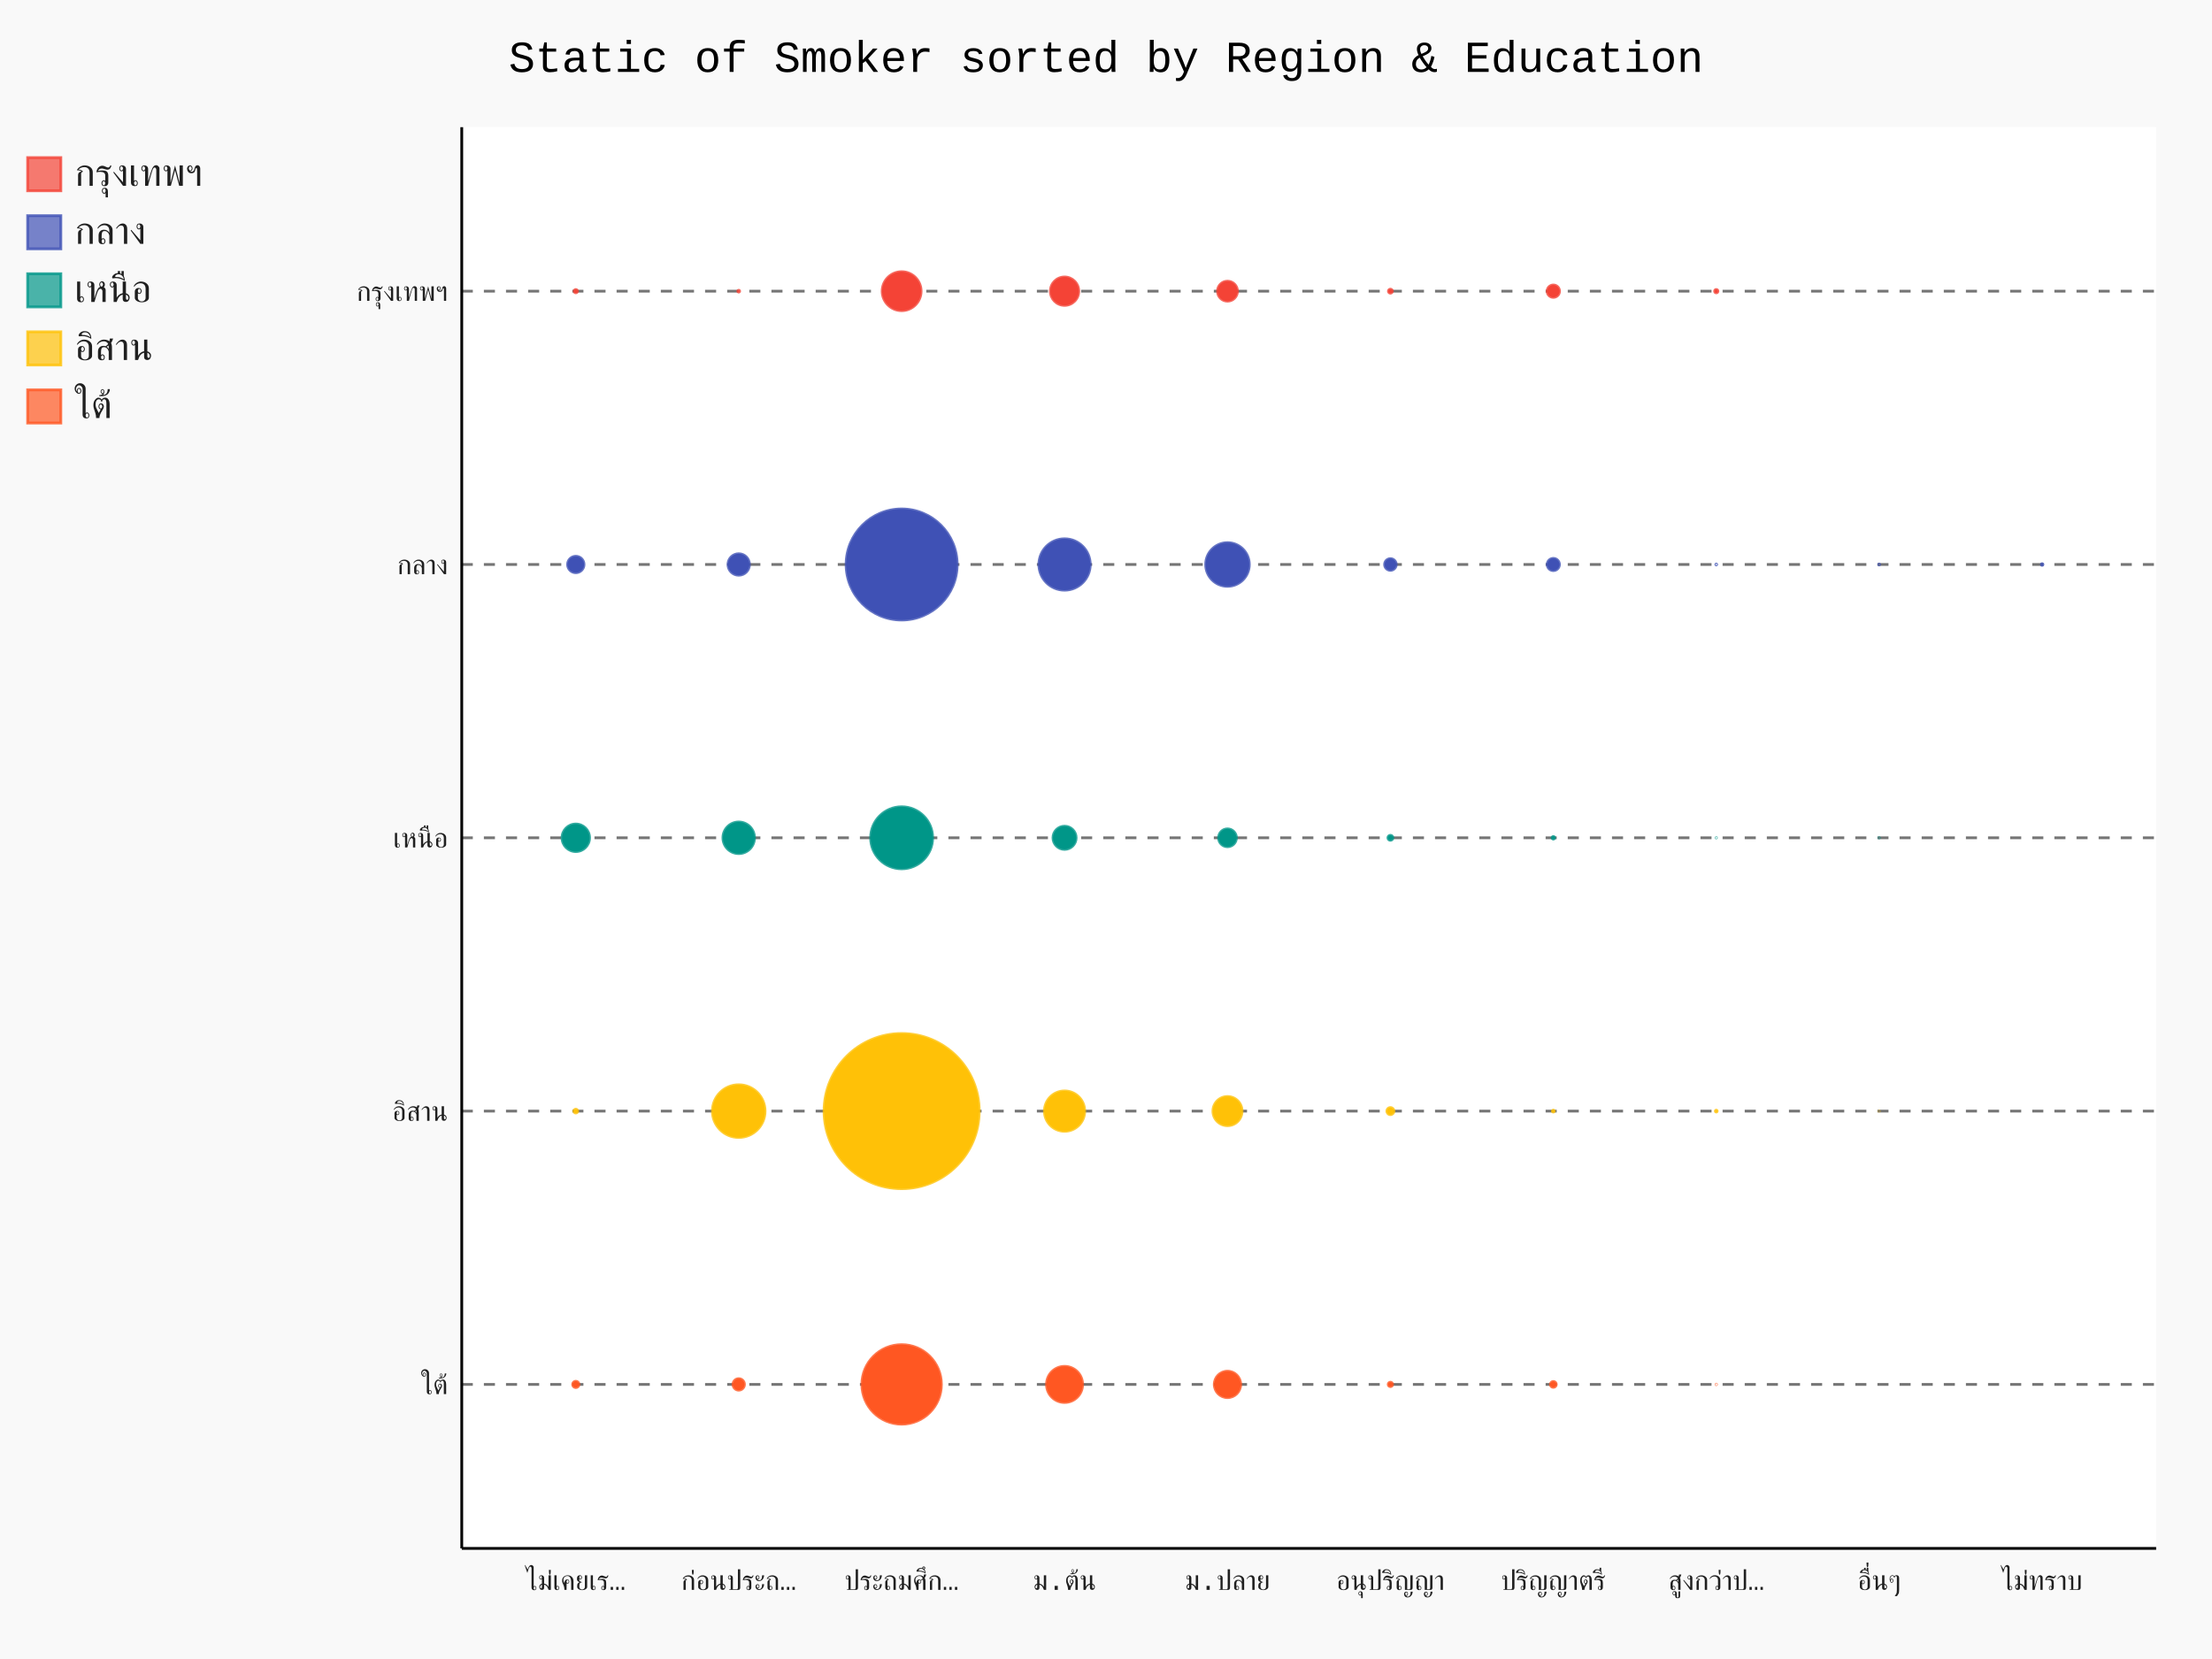
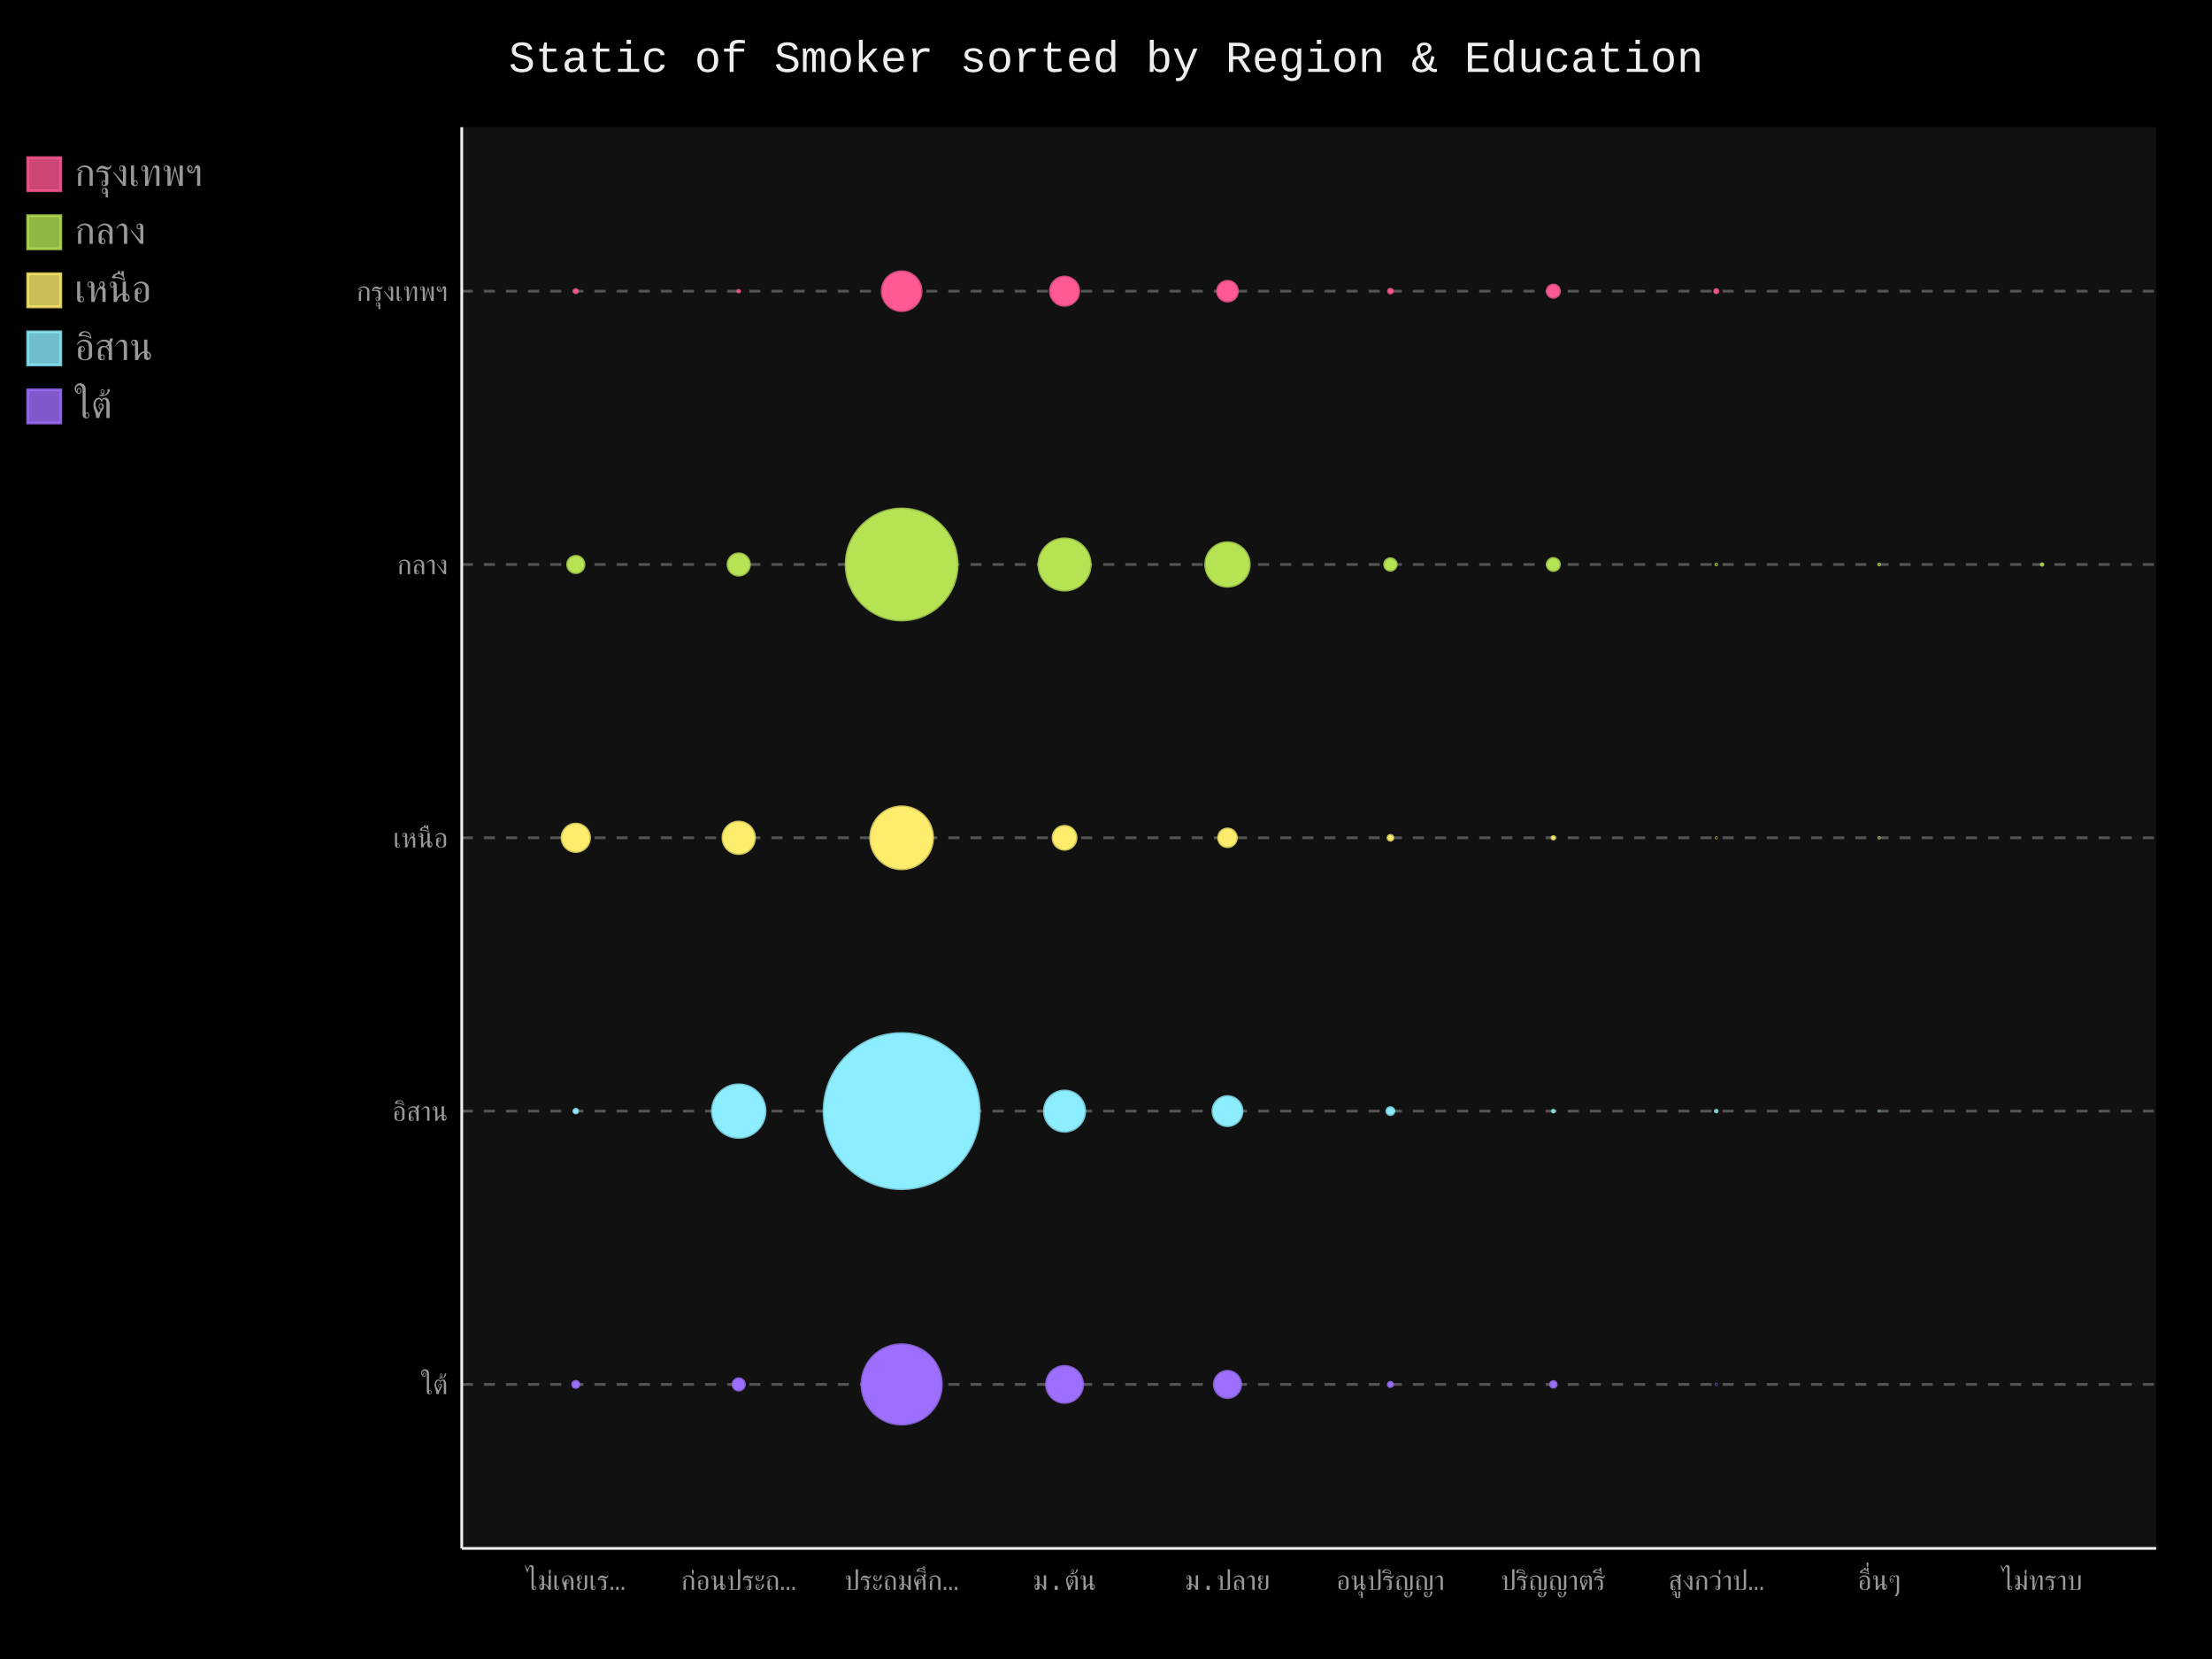
- <svg xmlns="http://www.w3.org/2000/svg" class="pygal-chart" id="chart-904012e9-2ac5-4e66-9509-134f3b366967" viewBox="0 0 800 600">
+ <svg xmlns="http://www.w3.org/2000/svg" class="pygal-chart" id="chart-068d56a1-6970-471d-8344-13fdcafe735f" viewBox="0 0 800 600">
  <defs>
-     <style type="text/css">#chart-904012e9-2ac5-4e66-9509-134f3b366967{-webkit-user-select:none;-webkit-font-smoothing:antialiased;font-family:Consolas,"Liberation Mono",Menlo,Courier,monospace}#chart-904012e9-2ac5-4e66-9509-134f3b366967 .title{font-family:Consolas,"Liberation Mono",Menlo,Courier,monospace;font-size:16px}#chart-904012e9-2ac5-4e66-9509-134f3b366967 .legends .legend text{font-family:Consolas,"Liberation Mono",Menlo,Courier,monospace;font-size:14px}#chart-904012e9-2ac5-4e66-9509-134f3b366967 .axis text{font-family:Consolas,"Liberation Mono",Menlo,Courier,monospace;font-size:10px}#chart-904012e9-2ac5-4e66-9509-134f3b366967 .axis text.major{font-family:Consolas,"Liberation Mono",Menlo,Courier,monospace;font-size:10px}#chart-904012e9-2ac5-4e66-9509-134f3b366967 .text-overlay text.value{font-family:Consolas,"Liberation Mono",Menlo,Courier,monospace;font-size:16px}#chart-904012e9-2ac5-4e66-9509-134f3b366967 .text-overlay text.label{font-family:Consolas,"Liberation Mono",Menlo,Courier,monospace;font-size:10px}#chart-904012e9-2ac5-4e66-9509-134f3b366967 .tooltip{font-family:Consolas,"Liberation Mono",Menlo,Courier,monospace;font-size:14px}#chart-904012e9-2ac5-4e66-9509-134f3b366967 text.no_data{font-family:Consolas,"Liberation Mono",Menlo,Courier,monospace;font-size:64px}
- #chart-904012e9-2ac5-4e66-9509-134f3b366967{background-color:rgba(249,249,249,1)}#chart-904012e9-2ac5-4e66-9509-134f3b366967 path,#chart-904012e9-2ac5-4e66-9509-134f3b366967 line,#chart-904012e9-2ac5-4e66-9509-134f3b366967 rect,#chart-904012e9-2ac5-4e66-9509-134f3b366967 circle{-webkit-transition:150ms;-moz-transition:150ms;transition:150ms}#chart-904012e9-2ac5-4e66-9509-134f3b366967 .graph &gt; .background{fill:rgba(249,249,249,1)}#chart-904012e9-2ac5-4e66-9509-134f3b366967 .plot &gt; .background{fill:rgba(255,255,255,1)}#chart-904012e9-2ac5-4e66-9509-134f3b366967 .graph{fill:rgba(0,0,0,.87)}#chart-904012e9-2ac5-4e66-9509-134f3b366967 text.no_data{fill:rgba(0,0,0,1)}#chart-904012e9-2ac5-4e66-9509-134f3b366967 .title{fill:rgba(0,0,0,1)}#chart-904012e9-2ac5-4e66-9509-134f3b366967 .legends .legend text{fill:rgba(0,0,0,.87)}#chart-904012e9-2ac5-4e66-9509-134f3b366967 .legends .legend:hover text{fill:rgba(0,0,0,1)}#chart-904012e9-2ac5-4e66-9509-134f3b366967 .axis .line{stroke:rgba(0,0,0,1)}#chart-904012e9-2ac5-4e66-9509-134f3b366967 .axis .guide.line{stroke:rgba(0,0,0,.54)}#chart-904012e9-2ac5-4e66-9509-134f3b366967 .axis .major.line{stroke:rgba(0,0,0,.87)}#chart-904012e9-2ac5-4e66-9509-134f3b366967 .axis text.major{fill:rgba(0,0,0,1)}#chart-904012e9-2ac5-4e66-9509-134f3b366967 .axis.y .guides:hover .guide.line,#chart-904012e9-2ac5-4e66-9509-134f3b366967 .line-graph .axis.x .guides:hover .guide.line,#chart-904012e9-2ac5-4e66-9509-134f3b366967 .stackedline-graph .axis.x .guides:hover .guide.line,#chart-904012e9-2ac5-4e66-9509-134f3b366967 .xy-graph .axis.x .guides:hover .guide.line{stroke:rgba(0,0,0,1)}#chart-904012e9-2ac5-4e66-9509-134f3b366967 .axis .guides:hover text{fill:rgba(0,0,0,1)}#chart-904012e9-2ac5-4e66-9509-134f3b366967 .reactive{fill-opacity:.7;stroke-opacity:.8}#chart-904012e9-2ac5-4e66-9509-134f3b366967 .ci{stroke:rgba(0,0,0,.87)}#chart-904012e9-2ac5-4e66-9509-134f3b366967 .reactive.active,#chart-904012e9-2ac5-4e66-9509-134f3b366967 .active .reactive{fill-opacity:.8;stroke-opacity:.9;stroke-width:4}#chart-904012e9-2ac5-4e66-9509-134f3b366967 .ci .reactive.active{stroke-width:1.5}#chart-904012e9-2ac5-4e66-9509-134f3b366967 .series text{fill:rgba(0,0,0,1)}#chart-904012e9-2ac5-4e66-9509-134f3b366967 .tooltip rect{fill:rgba(255,255,255,1);stroke:rgba(0,0,0,1);-webkit-transition:opacity 150ms;-moz-transition:opacity 150ms;transition:opacity 150ms}#chart-904012e9-2ac5-4e66-9509-134f3b366967 .tooltip .label{fill:rgba(0,0,0,.87)}#chart-904012e9-2ac5-4e66-9509-134f3b366967 .tooltip .label{fill:rgba(0,0,0,.87)}#chart-904012e9-2ac5-4e66-9509-134f3b366967 .tooltip .legend{font-size:.8em;fill:rgba(0,0,0,.54)}#chart-904012e9-2ac5-4e66-9509-134f3b366967 .tooltip .x_label{font-size:.6em;fill:rgba(0,0,0,1)}#chart-904012e9-2ac5-4e66-9509-134f3b366967 .tooltip .xlink{font-size:.5em;text-decoration:underline}#chart-904012e9-2ac5-4e66-9509-134f3b366967 .tooltip .value{font-size:1.5em}#chart-904012e9-2ac5-4e66-9509-134f3b366967 .bound{font-size:.5em}#chart-904012e9-2ac5-4e66-9509-134f3b366967 .max-value{font-size:.75em;fill:rgba(0,0,0,.54)}#chart-904012e9-2ac5-4e66-9509-134f3b366967 .map-element{fill:rgba(255,255,255,1);stroke:rgba(0,0,0,.54) !important}#chart-904012e9-2ac5-4e66-9509-134f3b366967 .map-element .reactive{fill-opacity:inherit;stroke-opacity:inherit}#chart-904012e9-2ac5-4e66-9509-134f3b366967 .color-0,#chart-904012e9-2ac5-4e66-9509-134f3b366967 .color-0 a:visited{stroke:#F44336;fill:#F44336}#chart-904012e9-2ac5-4e66-9509-134f3b366967 .color-1,#chart-904012e9-2ac5-4e66-9509-134f3b366967 .color-1 a:visited{stroke:#3F51B5;fill:#3F51B5}#chart-904012e9-2ac5-4e66-9509-134f3b366967 .color-2,#chart-904012e9-2ac5-4e66-9509-134f3b366967 .color-2 a:visited{stroke:#009688;fill:#009688}#chart-904012e9-2ac5-4e66-9509-134f3b366967 .color-3,#chart-904012e9-2ac5-4e66-9509-134f3b366967 .color-3 a:visited{stroke:#FFC107;fill:#FFC107}#chart-904012e9-2ac5-4e66-9509-134f3b366967 .color-4,#chart-904012e9-2ac5-4e66-9509-134f3b366967 .color-4 a:visited{stroke:#FF5722;fill:#FF5722}#chart-904012e9-2ac5-4e66-9509-134f3b366967 .text-overlay .color-0 text{fill:black}#chart-904012e9-2ac5-4e66-9509-134f3b366967 .text-overlay .color-1 text{fill:black}#chart-904012e9-2ac5-4e66-9509-134f3b366967 .text-overlay .color-2 text{fill:black}#chart-904012e9-2ac5-4e66-9509-134f3b366967 .text-overlay .color-3 text{fill:black}#chart-904012e9-2ac5-4e66-9509-134f3b366967 .text-overlay .color-4 text{fill:black}
- #chart-904012e9-2ac5-4e66-9509-134f3b366967 text.no_data{text-anchor:middle}#chart-904012e9-2ac5-4e66-9509-134f3b366967 .guide.line{fill:none}#chart-904012e9-2ac5-4e66-9509-134f3b366967 .centered{text-anchor:middle}#chart-904012e9-2ac5-4e66-9509-134f3b366967 .title{text-anchor:middle}#chart-904012e9-2ac5-4e66-9509-134f3b366967 .legends .legend text{fill-opacity:1}#chart-904012e9-2ac5-4e66-9509-134f3b366967 .axis.x text{text-anchor:middle}#chart-904012e9-2ac5-4e66-9509-134f3b366967 .axis.x:not(.web) text[transform]{text-anchor:start}#chart-904012e9-2ac5-4e66-9509-134f3b366967 .axis.x:not(.web) text[transform].backwards{text-anchor:end}#chart-904012e9-2ac5-4e66-9509-134f3b366967 .axis.y text{text-anchor:end}#chart-904012e9-2ac5-4e66-9509-134f3b366967 .axis.y text[transform].backwards{text-anchor:start}#chart-904012e9-2ac5-4e66-9509-134f3b366967 .axis.y2 text{text-anchor:start}#chart-904012e9-2ac5-4e66-9509-134f3b366967 .axis.y2 text[transform].backwards{text-anchor:end}#chart-904012e9-2ac5-4e66-9509-134f3b366967 .axis .guide.line{stroke-dasharray:4,4}#chart-904012e9-2ac5-4e66-9509-134f3b366967 .axis .major.guide.line{stroke-dasharray:6,6}#chart-904012e9-2ac5-4e66-9509-134f3b366967 .horizontal .axis.y .guide.line,#chart-904012e9-2ac5-4e66-9509-134f3b366967 .horizontal .axis.y2 .guide.line,#chart-904012e9-2ac5-4e66-9509-134f3b366967 .vertical .axis.x .guide.line{opacity:0}#chart-904012e9-2ac5-4e66-9509-134f3b366967 .horizontal .axis.always_show .guide.line,#chart-904012e9-2ac5-4e66-9509-134f3b366967 .vertical .axis.always_show .guide.line{opacity:1 !important}#chart-904012e9-2ac5-4e66-9509-134f3b366967 .axis.y .guides:hover .guide.line,#chart-904012e9-2ac5-4e66-9509-134f3b366967 .axis.y2 .guides:hover .guide.line,#chart-904012e9-2ac5-4e66-9509-134f3b366967 .axis.x .guides:hover .guide.line{opacity:1}#chart-904012e9-2ac5-4e66-9509-134f3b366967 .axis .guides:hover text{opacity:1}#chart-904012e9-2ac5-4e66-9509-134f3b366967 .nofill{fill:none}#chart-904012e9-2ac5-4e66-9509-134f3b366967 .subtle-fill{fill-opacity:.2}#chart-904012e9-2ac5-4e66-9509-134f3b366967 .dot{stroke-width:1px;fill-opacity:1}#chart-904012e9-2ac5-4e66-9509-134f3b366967 .dot.active{stroke-width:5px}#chart-904012e9-2ac5-4e66-9509-134f3b366967 .dot.negative{fill:transparent}#chart-904012e9-2ac5-4e66-9509-134f3b366967 text,#chart-904012e9-2ac5-4e66-9509-134f3b366967 tspan{stroke:none !important}#chart-904012e9-2ac5-4e66-9509-134f3b366967 .series text.active{opacity:1}#chart-904012e9-2ac5-4e66-9509-134f3b366967 .tooltip rect{fill-opacity:.95;stroke-width:.5}#chart-904012e9-2ac5-4e66-9509-134f3b366967 .tooltip text{fill-opacity:1}#chart-904012e9-2ac5-4e66-9509-134f3b366967 .showable{visibility:hidden}#chart-904012e9-2ac5-4e66-9509-134f3b366967 .showable.shown{visibility:visible}#chart-904012e9-2ac5-4e66-9509-134f3b366967 .gauge-background{fill:rgba(229,229,229,1);stroke:none}#chart-904012e9-2ac5-4e66-9509-134f3b366967 .bg-lines{stroke:rgba(249,249,249,1);stroke-width:2px}</style>
+     <style type="text/css">#chart-068d56a1-6970-471d-8344-13fdcafe735f{-webkit-user-select:none;-webkit-font-smoothing:antialiased;font-family:Consolas,"Liberation Mono",Menlo,Courier,monospace}#chart-068d56a1-6970-471d-8344-13fdcafe735f .title{font-family:Consolas,"Liberation Mono",Menlo,Courier,monospace;font-size:16px}#chart-068d56a1-6970-471d-8344-13fdcafe735f .legends .legend text{font-family:Consolas,"Liberation Mono",Menlo,Courier,monospace;font-size:14px}#chart-068d56a1-6970-471d-8344-13fdcafe735f .axis text{font-family:Consolas,"Liberation Mono",Menlo,Courier,monospace;font-size:10px}#chart-068d56a1-6970-471d-8344-13fdcafe735f .axis text.major{font-family:Consolas,"Liberation Mono",Menlo,Courier,monospace;font-size:10px}#chart-068d56a1-6970-471d-8344-13fdcafe735f .text-overlay text.value{font-family:Consolas,"Liberation Mono",Menlo,Courier,monospace;font-size:16px}#chart-068d56a1-6970-471d-8344-13fdcafe735f .text-overlay text.label{font-family:Consolas,"Liberation Mono",Menlo,Courier,monospace;font-size:10px}#chart-068d56a1-6970-471d-8344-13fdcafe735f .tooltip{font-family:Consolas,"Liberation Mono",Menlo,Courier,monospace;font-size:14px}#chart-068d56a1-6970-471d-8344-13fdcafe735f text.no_data{font-family:Consolas,"Liberation Mono",Menlo,Courier,monospace;font-size:64px}
+ #chart-068d56a1-6970-471d-8344-13fdcafe735f{background-color:black}#chart-068d56a1-6970-471d-8344-13fdcafe735f path,#chart-068d56a1-6970-471d-8344-13fdcafe735f line,#chart-068d56a1-6970-471d-8344-13fdcafe735f rect,#chart-068d56a1-6970-471d-8344-13fdcafe735f circle{-webkit-transition:250ms;-moz-transition:250ms;transition:250ms}#chart-068d56a1-6970-471d-8344-13fdcafe735f .graph &gt; .background{fill:black}#chart-068d56a1-6970-471d-8344-13fdcafe735f .plot &gt; .background{fill:#111}#chart-068d56a1-6970-471d-8344-13fdcafe735f .graph{fill:#999}#chart-068d56a1-6970-471d-8344-13fdcafe735f text.no_data{fill:#eee}#chart-068d56a1-6970-471d-8344-13fdcafe735f .title{fill:#eee}#chart-068d56a1-6970-471d-8344-13fdcafe735f .legends .legend text{fill:#999}#chart-068d56a1-6970-471d-8344-13fdcafe735f .legends .legend:hover text{fill:#eee}#chart-068d56a1-6970-471d-8344-13fdcafe735f .axis .line{stroke:#eee}#chart-068d56a1-6970-471d-8344-13fdcafe735f .axis .guide.line{stroke:#555}#chart-068d56a1-6970-471d-8344-13fdcafe735f .axis .major.line{stroke:#999}#chart-068d56a1-6970-471d-8344-13fdcafe735f .axis text.major{fill:#eee}#chart-068d56a1-6970-471d-8344-13fdcafe735f .axis.y .guides:hover .guide.line,#chart-068d56a1-6970-471d-8344-13fdcafe735f .line-graph .axis.x .guides:hover .guide.line,#chart-068d56a1-6970-471d-8344-13fdcafe735f .stackedline-graph .axis.x .guides:hover .guide.line,#chart-068d56a1-6970-471d-8344-13fdcafe735f .xy-graph .axis.x .guides:hover .guide.line{stroke:#eee}#chart-068d56a1-6970-471d-8344-13fdcafe735f .axis .guides:hover text{fill:#eee}#chart-068d56a1-6970-471d-8344-13fdcafe735f .reactive{fill-opacity:.8;stroke-opacity:.8}#chart-068d56a1-6970-471d-8344-13fdcafe735f .ci{stroke:#999}#chart-068d56a1-6970-471d-8344-13fdcafe735f .reactive.active,#chart-068d56a1-6970-471d-8344-13fdcafe735f .active .reactive{fill-opacity:.4;stroke-opacity:.9;stroke-width:4}#chart-068d56a1-6970-471d-8344-13fdcafe735f .ci .reactive.active{stroke-width:1.5}#chart-068d56a1-6970-471d-8344-13fdcafe735f .series text{fill:#eee}#chart-068d56a1-6970-471d-8344-13fdcafe735f .tooltip rect{fill:#111;stroke:#eee;-webkit-transition:opacity 250ms;-moz-transition:opacity 250ms;transition:opacity 250ms}#chart-068d56a1-6970-471d-8344-13fdcafe735f .tooltip .label{fill:#999}#chart-068d56a1-6970-471d-8344-13fdcafe735f .tooltip .label{fill:#999}#chart-068d56a1-6970-471d-8344-13fdcafe735f .tooltip .legend{font-size:.8em;fill:#555}#chart-068d56a1-6970-471d-8344-13fdcafe735f .tooltip .x_label{font-size:.6em;fill:#eee}#chart-068d56a1-6970-471d-8344-13fdcafe735f .tooltip .xlink{font-size:.5em;text-decoration:underline}#chart-068d56a1-6970-471d-8344-13fdcafe735f .tooltip .value{font-size:1.5em}#chart-068d56a1-6970-471d-8344-13fdcafe735f .bound{font-size:.5em}#chart-068d56a1-6970-471d-8344-13fdcafe735f .max-value{font-size:.75em;fill:#555}#chart-068d56a1-6970-471d-8344-13fdcafe735f .map-element{fill:#111;stroke:#555 !important}#chart-068d56a1-6970-471d-8344-13fdcafe735f .map-element .reactive{fill-opacity:inherit;stroke-opacity:inherit}#chart-068d56a1-6970-471d-8344-13fdcafe735f .color-0,#chart-068d56a1-6970-471d-8344-13fdcafe735f .color-0 a:visited{stroke:#ff5995;fill:#ff5995}#chart-068d56a1-6970-471d-8344-13fdcafe735f .color-1,#chart-068d56a1-6970-471d-8344-13fdcafe735f .color-1 a:visited{stroke:#b6e354;fill:#b6e354}#chart-068d56a1-6970-471d-8344-13fdcafe735f .color-2,#chart-068d56a1-6970-471d-8344-13fdcafe735f .color-2 a:visited{stroke:#feed6c;fill:#feed6c}#chart-068d56a1-6970-471d-8344-13fdcafe735f .color-3,#chart-068d56a1-6970-471d-8344-13fdcafe735f .color-3 a:visited{stroke:#8cedff;fill:#8cedff}#chart-068d56a1-6970-471d-8344-13fdcafe735f .color-4,#chart-068d56a1-6970-471d-8344-13fdcafe735f .color-4 a:visited{stroke:#9e6ffe;fill:#9e6ffe}#chart-068d56a1-6970-471d-8344-13fdcafe735f .text-overlay .color-0 text{fill:black}#chart-068d56a1-6970-471d-8344-13fdcafe735f .text-overlay .color-1 text{fill:black}#chart-068d56a1-6970-471d-8344-13fdcafe735f .text-overlay .color-2 text{fill:black}#chart-068d56a1-6970-471d-8344-13fdcafe735f .text-overlay .color-3 text{fill:black}#chart-068d56a1-6970-471d-8344-13fdcafe735f .text-overlay .color-4 text{fill:black}
+ #chart-068d56a1-6970-471d-8344-13fdcafe735f text.no_data{text-anchor:middle}#chart-068d56a1-6970-471d-8344-13fdcafe735f .guide.line{fill:none}#chart-068d56a1-6970-471d-8344-13fdcafe735f .centered{text-anchor:middle}#chart-068d56a1-6970-471d-8344-13fdcafe735f .title{text-anchor:middle}#chart-068d56a1-6970-471d-8344-13fdcafe735f .legends .legend text{fill-opacity:1}#chart-068d56a1-6970-471d-8344-13fdcafe735f .axis.x text{text-anchor:middle}#chart-068d56a1-6970-471d-8344-13fdcafe735f .axis.x:not(.web) text[transform]{text-anchor:start}#chart-068d56a1-6970-471d-8344-13fdcafe735f .axis.x:not(.web) text[transform].backwards{text-anchor:end}#chart-068d56a1-6970-471d-8344-13fdcafe735f .axis.y text{text-anchor:end}#chart-068d56a1-6970-471d-8344-13fdcafe735f .axis.y text[transform].backwards{text-anchor:start}#chart-068d56a1-6970-471d-8344-13fdcafe735f .axis.y2 text{text-anchor:start}#chart-068d56a1-6970-471d-8344-13fdcafe735f .axis.y2 text[transform].backwards{text-anchor:end}#chart-068d56a1-6970-471d-8344-13fdcafe735f .axis .guide.line{stroke-dasharray:4,4}#chart-068d56a1-6970-471d-8344-13fdcafe735f .axis .major.guide.line{stroke-dasharray:6,6}#chart-068d56a1-6970-471d-8344-13fdcafe735f .horizontal .axis.y .guide.line,#chart-068d56a1-6970-471d-8344-13fdcafe735f .horizontal .axis.y2 .guide.line,#chart-068d56a1-6970-471d-8344-13fdcafe735f .vertical .axis.x .guide.line{opacity:0}#chart-068d56a1-6970-471d-8344-13fdcafe735f .horizontal .axis.always_show .guide.line,#chart-068d56a1-6970-471d-8344-13fdcafe735f .vertical .axis.always_show .guide.line{opacity:1 !important}#chart-068d56a1-6970-471d-8344-13fdcafe735f .axis.y .guides:hover .guide.line,#chart-068d56a1-6970-471d-8344-13fdcafe735f .axis.y2 .guides:hover .guide.line,#chart-068d56a1-6970-471d-8344-13fdcafe735f .axis.x .guides:hover .guide.line{opacity:1}#chart-068d56a1-6970-471d-8344-13fdcafe735f .axis .guides:hover text{opacity:1}#chart-068d56a1-6970-471d-8344-13fdcafe735f .nofill{fill:none}#chart-068d56a1-6970-471d-8344-13fdcafe735f .subtle-fill{fill-opacity:.2}#chart-068d56a1-6970-471d-8344-13fdcafe735f .dot{stroke-width:1px;fill-opacity:1}#chart-068d56a1-6970-471d-8344-13fdcafe735f .dot.active{stroke-width:5px}#chart-068d56a1-6970-471d-8344-13fdcafe735f .dot.negative{fill:transparent}#chart-068d56a1-6970-471d-8344-13fdcafe735f text,#chart-068d56a1-6970-471d-8344-13fdcafe735f tspan{stroke:none !important}#chart-068d56a1-6970-471d-8344-13fdcafe735f .series text.active{opacity:1}#chart-068d56a1-6970-471d-8344-13fdcafe735f .tooltip rect{fill-opacity:.95;stroke-width:.5}#chart-068d56a1-6970-471d-8344-13fdcafe735f .tooltip text{fill-opacity:1}#chart-068d56a1-6970-471d-8344-13fdcafe735f .showable{visibility:hidden}#chart-068d56a1-6970-471d-8344-13fdcafe735f .showable.shown{visibility:visible}#chart-068d56a1-6970-471d-8344-13fdcafe735f .gauge-background{fill:rgba(229,229,229,1);stroke:none}#chart-068d56a1-6970-471d-8344-13fdcafe735f .bg-lines{stroke:black;stroke-width:2px}</style>
  </defs>
  <g class="graph dot-graph vertical">
    <rect class="background" height="600" width="800" x="0" y="0" />
    <g class="plot" transform="translate(167, 46)">
      <rect class="background" height="514" width="612.8" x="0" y="0" />
      <g class="axis y">
        <path class="line" d="M0 514 h612.8" />
        <g class="guides">
          <path class="guide line" d="M0 59.308 h612.8" />
          <text class="" x="-5" y="62.808">กรุงเทพฯ</text>
        </g>
        <g class="guides">
          <path class="guide line" d="M0 158.154 h612.8" />
          <text class="" x="-5" y="161.654">กลาง</text>
        </g>
        <g class="guides">
          <path class="guide line" d="M0 257 h612.8" />
          <text class="" x="-5" y="260.5">เหนือ</text>
        </g>
        <g class="guides">
          <path class="guide line" d="M0 355.846 h612.8" />
          <text class="" x="-5" y="359.346">อิสาน</text>
        </g>
        <g class="guides">
          <path class="guide line" d="M0 454.692 h612.8" />
          <text class="" x="-5" y="458.192">ใต้</text>
        </g>
      </g>
      <g class="axis x">
        <path class="line" d="M0 0 v514" />
        <g class="guides">
          <path class="guide line" d="M41.246 0 v514" />
          <text class="" x="41.246" y="529.0">ไม่เคยเร…</text>
        </g>
        <g class="guides">
          <path class="guide line" d="M100.169 0 v514" />
          <text class="" x="100.169" y="529.0">ก่อนประถ…</text>
        </g>
        <g class="guides">
          <path class="guide line" d="M159.092 0 v514" />
          <text class="" x="159.092" y="529.0">ประถมศึก…</text>
        </g>
        <g class="guides">
          <path class="guide line" d="M218.015 0 v514" />
          <text class="" x="218.015" y="529.0">ม.ต้น</text>
        </g>
        <g class="guides">
          <path class="guide line" d="M276.938 0 v514" />
          <text class="" x="276.938" y="529.0">ม.ปลาย</text>
        </g>
        <g class="guides">
          <path class="guide line" d="M335.862 0 v514" />
          <text class="" x="335.862" y="529.0">อนุปริญญา</text>
        </g>
        <g class="guides">
          <path class="guide line" d="M394.785 0 v514" />
          <text class="" x="394.785" y="529.0">ปริญญาตรี</text>
        </g>
        <g class="guides">
          <path class="guide line" d="M453.708 0 v514" />
          <text class="" x="453.708" y="529.0">สูงกว่าป…</text>
        </g>
        <g class="guides">
          <path class="guide line" d="M512.631 0 v514" />
          <text class="" x="512.631" y="529.0">อื่นๆ</text>
        </g>
        <g class="guides">
          <path class="guide line" d="M571.554 0 v514" />
          <text class="" x="571.554" y="529.0">ไม่ทราบ</text>
        </g>
      </g>
      <g class="series serie-0 color-0">
        <g class="dots">
          <circle class="dot reactive tooltip-trigger" cx="41.246" cy="59.308" r="0.599" />
        </g>
        <g class="dots">
          <circle class="dot reactive tooltip-trigger" cx="100.169" cy="59.308" r="0.326" />
        </g>
        <g class="dots">
          <circle class="dot reactive tooltip-trigger" cx="159.092" cy="59.308" r="7.042" />
        </g>
        <g class="dots">
          <circle class="dot reactive tooltip-trigger" cx="218.015" cy="59.308" r="5.132" />
        </g>
        <g class="dots">
          <circle class="dot reactive tooltip-trigger" cx="276.938" cy="59.308" r="3.61" />
        </g>
        <g class="dots">
          <circle class="dot reactive tooltip-trigger" cx="335.862" cy="59.308" r="0.726" />
        </g>
        <g class="dots">
          <circle class="dot reactive tooltip-trigger" cx="394.785" cy="59.308" r="2.237" />
        </g>
        <g class="dots">
          <circle class="dot reactive tooltip-trigger" cx="453.708" cy="59.308" r="0.611" />
        </g>
        <g class="dots">
          <circle class="dot reactive tooltip-trigger" cx="512.631" cy="59.308" r="0.0" />
        </g>
        <g class="dots">
          <circle class="dot reactive tooltip-trigger" cx="571.554" cy="59.308" r="0.0" />
        </g>
      </g>
      <g class="series serie-1 color-1">
        <g class="dots">
          <circle class="dot reactive tooltip-trigger" cx="41.246" cy="158.154" r="2.973" />
        </g>
        <g class="dots">
          <circle class="dot reactive tooltip-trigger" cx="100.169" cy="158.154" r="3.883" />
        </g>
        <g class="dots">
          <circle class="dot reactive tooltip-trigger" cx="159.092" cy="158.154" r="20.083" />
        </g>
        <g class="dots">
          <circle class="dot reactive tooltip-trigger" cx="218.015" cy="158.154" r="9.29" />
        </g>
        <g class="dots">
          <circle class="dot reactive tooltip-trigger" cx="276.938" cy="158.154" r="7.894" />
        </g>
        <g class="dots">
          <circle class="dot reactive tooltip-trigger" cx="335.862" cy="158.154" r="2.108" />
        </g>
        <g class="dots">
          <circle class="dot reactive tooltip-trigger" cx="394.785" cy="158.154" r="2.208" />
        </g>
        <g class="dots">
          <circle class="dot reactive tooltip-trigger" cx="453.708" cy="158.154" r="0.17" />
        </g>
        <g class="dots">
          <circle class="dot reactive tooltip-trigger" cx="512.631" cy="158.154" r="0.171" />
        </g>
        <g class="dots">
          <circle class="dot reactive tooltip-trigger" cx="571.554" cy="158.154" r="0.303" />
        </g>
      </g>
      <g class="series serie-2 color-2">
        <g class="dots">
          <circle class="dot reactive tooltip-trigger" cx="41.246" cy="257" r="4.978" />
        </g>
        <g class="dots">
          <circle class="dot reactive tooltip-trigger" cx="100.169" cy="257" r="5.712" />
        </g>
        <g class="dots">
          <circle class="dot reactive tooltip-trigger" cx="159.092" cy="257" r="11.213" />
        </g>
        <g class="dots">
          <circle class="dot reactive tooltip-trigger" cx="218.015" cy="257" r="4.187" />
        </g>
        <g class="dots">
          <circle class="dot reactive tooltip-trigger" cx="276.938" cy="257" r="3.228" />
        </g>
        <g class="dots">
          <circle class="dot reactive tooltip-trigger" cx="335.862" cy="257" r="0.903" />
        </g>
        <g class="dots">
          <circle class="dot reactive tooltip-trigger" cx="394.785" cy="257" r="0.467" />
        </g>
        <g class="dots">
          <circle class="dot reactive tooltip-trigger" cx="453.708" cy="257" r="0.064" />
        </g>
        <g class="dots">
          <circle class="dot reactive tooltip-trigger" cx="512.631" cy="257" r="0.064" />
        </g>
        <g class="dots">
          <circle class="dot reactive tooltip-trigger" cx="571.554" cy="257" r="0.0" />
        </g>
      </g>
      <g class="series serie-3 color-3">
        <g class="dots">
          <circle class="dot reactive tooltip-trigger" cx="41.246" cy="355.846" r="0.697" />
        </g>
        <g class="dots">
          <circle class="dot reactive tooltip-trigger" cx="100.169" cy="355.846" r="9.529" />
        </g>
        <g class="dots">
          <circle class="dot reactive tooltip-trigger" cx="159.092" cy="355.846" r="28.059" />
        </g>
        <g class="dots">
          <circle class="dot reactive tooltip-trigger" cx="218.015" cy="355.846" r="7.294" />
        </g>
        <g class="dots">
          <circle class="dot reactive tooltip-trigger" cx="276.938" cy="355.846" r="5.27" />
        </g>
        <g class="dots">
          <circle class="dot reactive tooltip-trigger" cx="335.862" cy="355.846" r="1.283" />
        </g>
        <g class="dots">
          <circle class="dot reactive tooltip-trigger" cx="394.785" cy="355.846" r="0.35" />
        </g>
        <g class="dots">
          <circle class="dot reactive tooltip-trigger" cx="453.708" cy="355.846" r="0.34" />
        </g>
        <g class="dots">
          <circle class="dot reactive tooltip-trigger" cx="512.631" cy="355.846" r="0.017" />
        </g>
        <g class="dots">
          <circle class="dot reactive tooltip-trigger" cx="571.554" cy="355.846" r="0.0" />
        </g>
      </g>
      <g class="series serie-4 color-4">
        <g class="dots">
          <circle class="dot reactive tooltip-trigger" cx="41.246" cy="454.692" r="1.145" />
        </g>
        <g class="dots">
          <circle class="dot reactive tooltip-trigger" cx="100.169" cy="454.692" r="2.075" />
        </g>
        <g class="dots">
          <circle class="dot reactive tooltip-trigger" cx="159.092" cy="454.692" r="14.382" />
        </g>
        <g class="dots">
          <circle class="dot reactive tooltip-trigger" cx="218.015" cy="454.692" r="6.531" />
        </g>
        <g class="dots">
          <circle class="dot reactive tooltip-trigger" cx="276.938" cy="454.692" r="4.776" />
        </g>
        <g class="dots">
          <circle class="dot reactive tooltip-trigger" cx="335.862" cy="454.692" r="0.799" />
        </g>
        <g class="dots">
          <circle class="dot reactive tooltip-trigger" cx="394.785" cy="454.692" r="1.065" />
        </g>
        <g class="dots">
          <circle class="dot reactive tooltip-trigger" cx="453.708" cy="454.692" r="0.085" />
        </g>
        <g class="dots">
          <circle class="dot reactive tooltip-trigger" cx="512.631" cy="454.692" r="0.0" />
        </g>
        <g class="dots">
          <circle class="dot reactive tooltip-trigger" cx="571.554" cy="454.692" r="0.0" />
        </g>
      </g>
    </g>
    <g class="titles">
      <text class="title plot_title" x="400.0" y="26">Static of Smoker sorted by Region &amp; Education</text>
    </g>
    <g class="plot overlay" transform="translate(167, 46)">
      <g class="series serie-0 color-0" />
      <g class="series serie-1 color-1" />
      <g class="series serie-2 color-2" />
      <g class="series serie-3 color-3" />
      <g class="series serie-4 color-4" />
    </g>
    <g class="plot text-overlay" transform="translate(167, 46)">
      <g class="series serie-0 color-0" />
      <g class="series serie-1 color-1" />
      <g class="series serie-2 color-2" />
      <g class="series serie-3 color-3" />
      <g class="series serie-4 color-4" />
    </g>
    <g class="plot tooltip-overlay" transform="translate(167, 46)">
      <g class="tooltip" style="opacity: 0" transform="translate(0 0)">
        <rect class="tooltip-box" height="0" rx="0" ry="0" width="0" />
        <g class="text" />
      </g>
    </g>
    <g class="legends" transform="translate(10, 56)">
      <g class="legend reactive activate-serie" id="activate-serie-0">
        <rect class="color-0 reactive" height="12" width="12" x="0.0" y="1.0" />
        <text x="17.0" y="11.2">กรุงเทพฯ</text>
      </g>
      <g class="legend reactive activate-serie" id="activate-serie-1">
        <rect class="color-1 reactive" height="12" width="12" x="0.0" y="22.0" />
        <text x="17.0" y="32.2">กลาง</text>
      </g>
      <g class="legend reactive activate-serie" id="activate-serie-2">
        <rect class="color-2 reactive" height="12" width="12" x="0.0" y="43.0" />
        <text x="17.0" y="53.2">เหนือ</text>
      </g>
      <g class="legend reactive activate-serie" id="activate-serie-3">
        <rect class="color-3 reactive" height="12" width="12" x="0.0" y="64.0" />
        <text x="17.0" y="74.2">อิสาน</text>
      </g>
      <g class="legend reactive activate-serie" id="activate-serie-4">
        <rect class="color-4 reactive" height="12" width="12" x="0.0" y="85.0" />
        <text x="17.0" y="95.2">ใต้</text>
      </g>
    </g>
    <g class="legends" transform="translate(790, 56)" />
  </g>
</svg>
